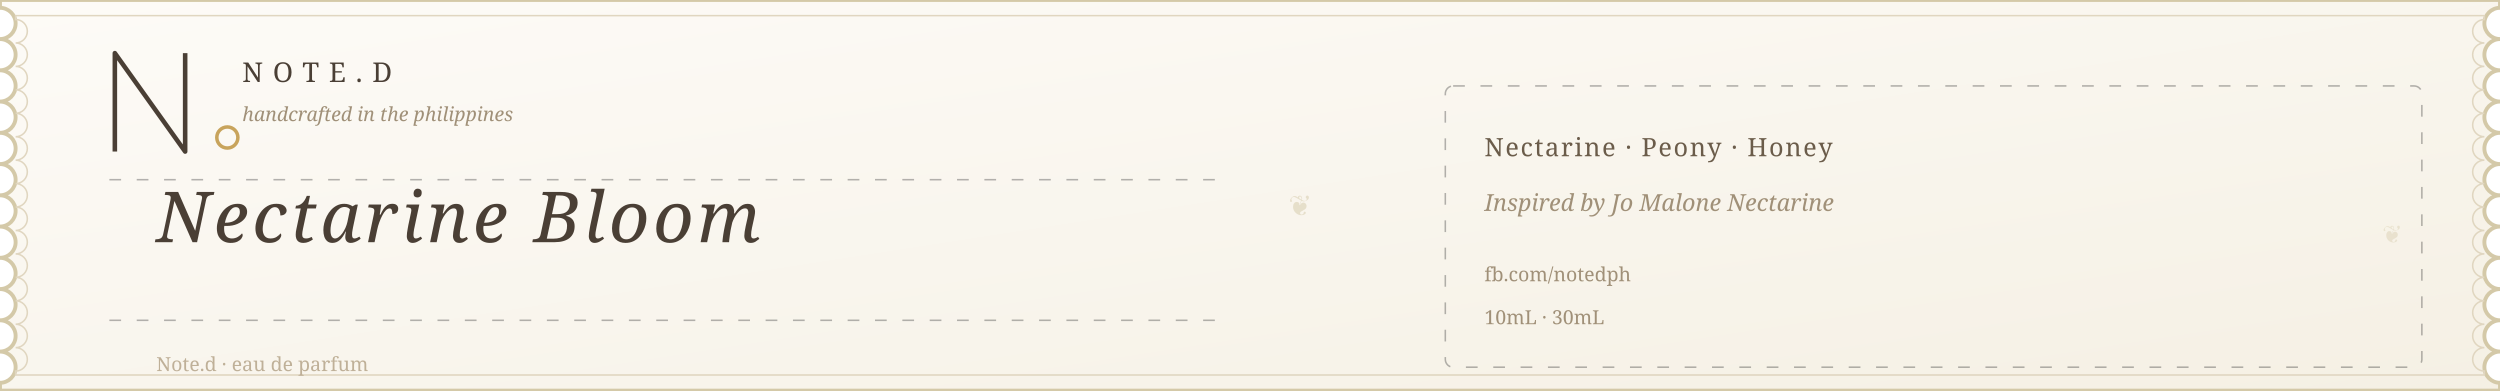
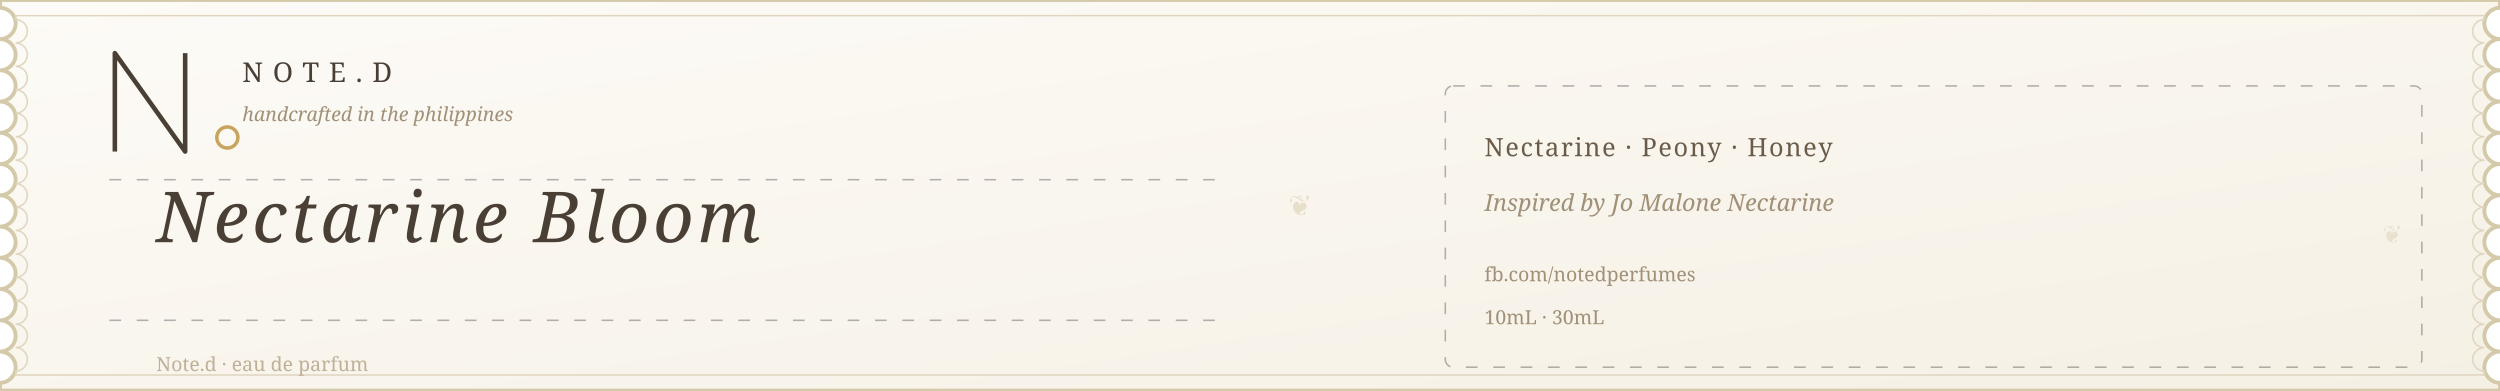
<svg xmlns="http://www.w3.org/2000/svg" viewBox="0 0 640 100" fill="none">
  <defs>
    <linearGradient id="bg" x1="0" y1="0" x2="1" y2="1">
      <stop offset="0%" stop-color="#fdfbf7" />
      <stop offset="100%" stop-color="#f5f0e4" />
    </linearGradient>
  </defs>
  <path d="M 0,0 L 640,0 L 640,2.0 a 4,4 0 0,0 0,8 a 4,4 0 0,0 0,8 a 4,4 0 0,0 0,8 a 4,4 0 0,0 0,8 a 4,4 0 0,0 0,8 a 4,4 0 0,0 0,8 a 4,4 0 0,0 0,8 a 4,4 0 0,0 0,8 a 4,4 0 0,0 0,8 a 4,4 0 0,0 0,8 a 4,4 0 0,0 0,8 a 4,4 0 0,0 0,8 L 640,100 L 0,100 L 0,98.0 a 4,4 0 0,0 0,-8 a 4,4 0 0,0 0,-8 a 4,4 0 0,0 0,-8 a 4,4 0 0,0 0,-8 a 4,4 0 0,0 0,-8 a 4,4 0 0,0 0,-8 a 4,4 0 0,0 0,-8 a 4,4 0 0,0 0,-8 a 4,4 0 0,0 0,-8 a 4,4 0 0,0 0,-8 a 4,4 0 0,0 0,-8 a 4,4 0 0,0 0,-8 L 0,0 Z" fill="url(#bg)" stroke="#d4c9a8" stroke-width="1" />
  <path d="M 4,4 L 636,4 L 636,5.0 a 3,3 0 0,0 0,6 a 3,3 0 0,0 0,6 a 3,3 0 0,0 0,6 a 3,3 0 0,0 0,6 a 3,3 0 0,0 0,6 a 3,3 0 0,0 0,6 a 3,3 0 0,0 0,6 a 3,3 0 0,0 0,6 a 3,3 0 0,0 0,6 a 3,3 0 0,0 0,6 a 3,3 0 0,0 0,6 a 3,3 0 0,0 0,6 a 3,3 0 0,0 0,6 a 3,3 0 0,0 0,6 a 3,3 0 0,0 0,6 L 636,96 L 4,96 L 4,95.0 a 3,3 0 0,0 0,-6 a 3,3 0 0,0 0,-6 a 3,3 0 0,0 0,-6 a 3,3 0 0,0 0,-6 a 3,3 0 0,0 0,-6 a 3,3 0 0,0 0,-6 a 3,3 0 0,0 0,-6 a 3,3 0 0,0 0,-6 a 3,3 0 0,0 0,-6 a 3,3 0 0,0 0,-6 a 3,3 0 0,0 0,-6 a 3,3 0 0,0 0,-6 a 3,3 0 0,0 0,-6 a 3,3 0 0,0 0,-6 a 3,3 0 0,0 0,-6 L 4,4 Z" fill="none" stroke="#e0d6c0" stroke-width="0.4" />
  <g transform="translate(24,10) scale(0.9)">
    <path d="M6 32 L6 4 L26 32 L26 4" stroke="#4a3f35" stroke-width="1.3" stroke-linejoin="round" fill="none" />
    <circle cx="38" cy="28" r="3" stroke="#c8a45c" stroke-width="1" fill="none" />
  </g>
  <text x="62" y="21" font-family="Georgia,serif" font-size="7" fill="#4a3f35" letter-spacing="2.5">NOTE.D</text>
  <text x="62" y="31" font-family="Georgia,serif" font-size="5" fill="#a09078" font-style="italic">handcrafted in the philippines</text>
  <text x="40" y="62" font-family="Georgia,serif" font-size="18" fill="#4a3f35" font-style="italic" letter-spacing="1">Nectarine Bloom</text>
  <line x1="28" y1="46" x2="315" y2="46" stroke="#2a2a2a" stroke-width="0.4" opacity="0.35" stroke-dasharray="3 4" />
  <line x1="28" y1="82" x2="315" y2="82" stroke="#2a2a2a" stroke-width="0.4" opacity="0.35" stroke-dasharray="3 4" />
  <text x="40" y="95" font-family="Georgia,serif" font-size="5" fill="#bfb098">Note.d  ·  eau de parfum</text>
  <text x="330" y="55" font-family="Georgia,serif" font-size="7" fill="#d4c9a8" opacity="0.5">❦</text>
  <rect x="370" y="22" width="250" height="72" rx="2" stroke="#2a2a2a" stroke-width="0.4" fill="none" opacity="0.35" stroke-dasharray="3 4" />
  <text x="380" y="40" font-family="Georgia,serif" font-size="6.5" fill="#6b5c4a" letter-spacing="0.4">Nectarine  ·  Peony  ·  Honey</text>
  <text x="380" y="54" font-family="Georgia,serif" font-size="6" fill="#a09078" font-style="italic">Inspired by Jo Malone Nectarine</text>
-   <text x="380" y="72" font-family="Georgia,serif" font-size="5" fill="#a09078">fb.com/notedph</text>
+   <text x="380" y="72" font-family="Georgia,serif" font-size="5" fill="#a09078">fb.com/notedperfumes</text>
  <text x="380" y="83" font-family="Georgia,serif" font-size="5" fill="#a09078">10mL · 30mL</text>
  <text x="610" y="62" font-family="Georgia,serif" font-size="6" fill="#d4c9a8" opacity="0.4">❦</text>
</svg>
